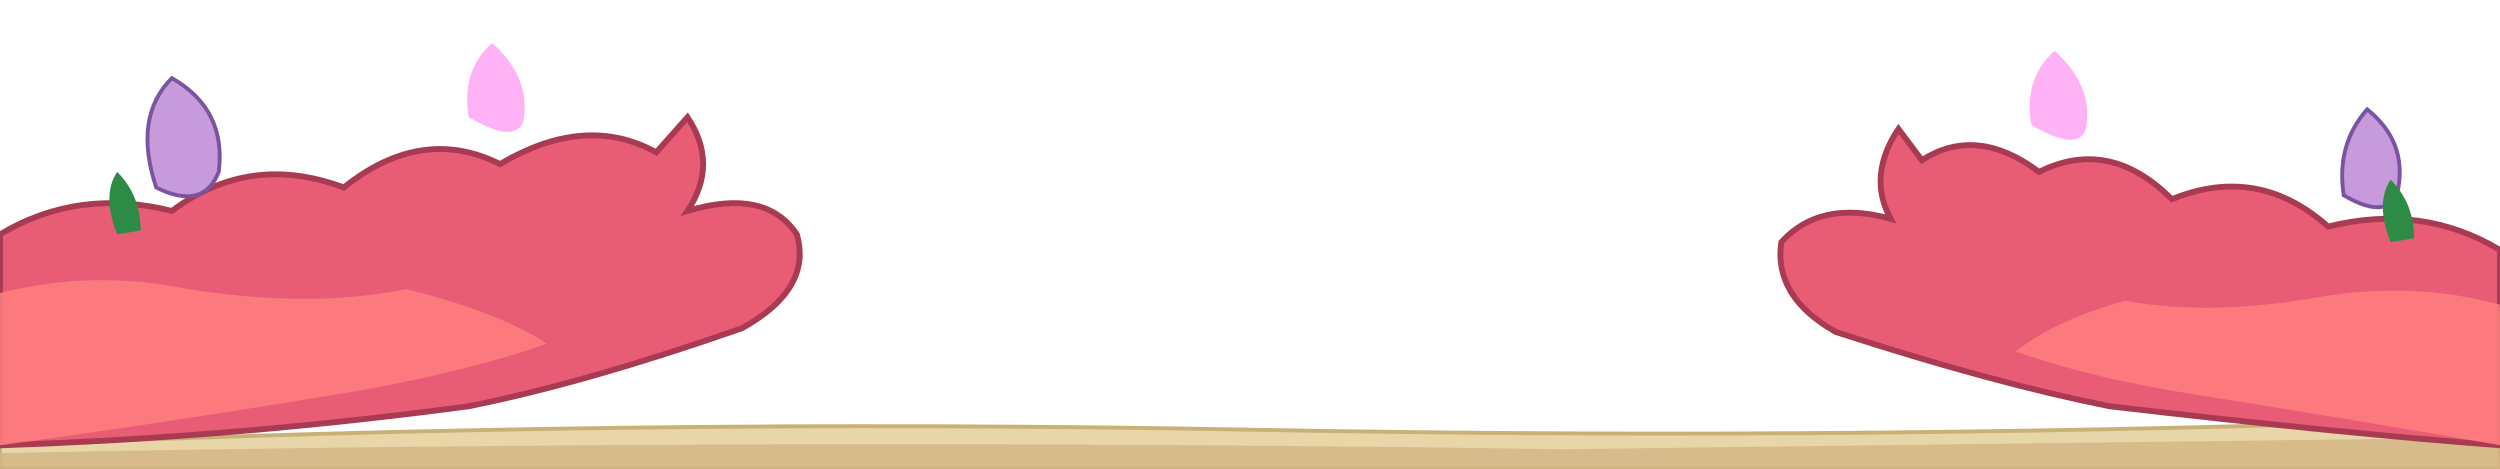
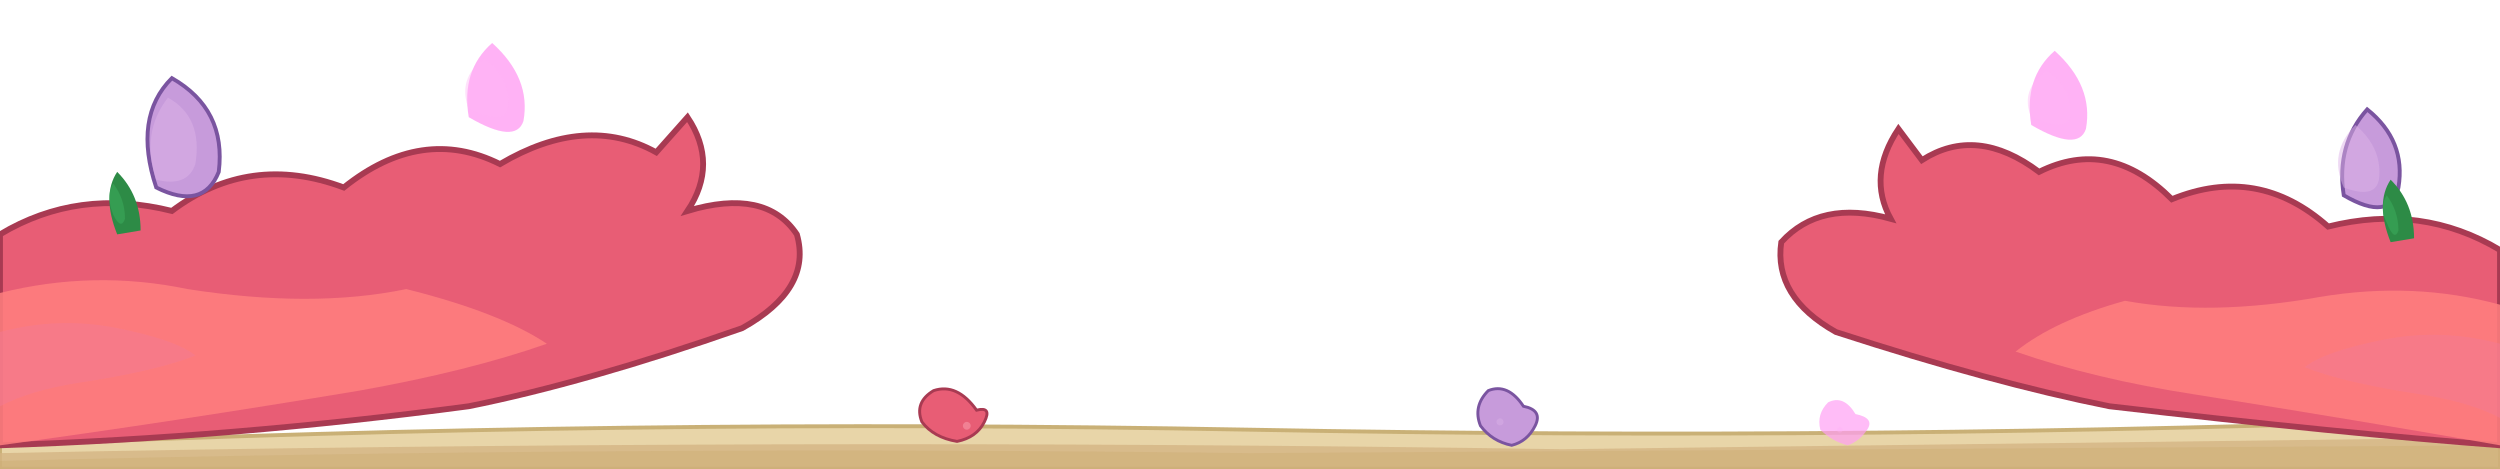
<svg xmlns="http://www.w3.org/2000/svg" viewBox="0 0 1280 240">
  <g id="scene-coral-foreground">
    <path d="M0 228 Q320 214 640 220 Q960 226 1280 214 L1280 240 L0 240 Z" fill="#E8D5A8" stroke="#C9B076" stroke-width="2" />
    <path d="M0 232 Q400 224 800 230 L1280 224 L1280 240 L0 240 Z" fill="#D4B483" opacity="0.8" />
+     <path d="M0 236 Q320 228 640 232 L1280 228 L1280 240 L0 240 Z" fill="#C9A86C" opacity="0.35" />
    <path d="M0 228 L0 120 Q40 96 88 108 Q128 78 176 96 Q216 64 256 84 Q300 58 336 78 L352 60 Q368 84 352 108 Q392 96 408 120 Q416 148 380 168 Q300 196 240 208 Q120 224 0 228 Z" fill="#E85D75" stroke="#A83A52" stroke-width="3" />
    <path d="M0 228 L0 150 Q48 138 96 148 Q160 158 208 148 Q256 160 280 176 Q240 190 184 200 Q88 216 0 228 Z" fill="#FF7F7F" opacity="0.85" />
+     <path d="M0 228 L0 170 Q30 162 60 168 Q90 174 100 182 Q80 190 40 196 Q15 200 0 208 Z" fill="#F27A94" opacity="0.5" />
    <path d="M80 96 Q68 60 88 40 Q116 56 112 88 Q104 108 80 96 Z" fill="#C79BDB" stroke="#7A54A0" stroke-width="2" />
+     <path d="M80 92 Q72 68 86 50 Q104 60 100 84 Q96 96 80 92 Z" fill="#DDB3E8" opacity="0.5" />
    <path d="M240 60 Q236 36 252 22 Q272 40 268 62 Q264 74 240 60 Z" fill="#FF9FF3" opacity="0.8" />
+     <path d="M240 56 Q234 40 248 30 Q262 40 260 56 Q258 64 240 56 Z" fill="#FFB3F5" opacity="0.4" />
    <path d="M1280 228 L1280 128 Q1240 104 1192 116 Q1156 84 1112 102 Q1080 70 1044 88 Q1012 64 984 82 L972 66 Q956 90 968 112 Q932 102 912 124 Q908 152 940 170 Q1020 196 1080 208 Q1200 222 1280 228 Z" fill="#E85D75" stroke="#A83A52" stroke-width="3" />
    <path d="M1280 228 L1280 156 Q1236 144 1188 152 Q1132 162 1088 154 Q1052 164 1032 180 Q1072 194 1124 202 Q1212 216 1280 228 Z" fill="#FF7F7F" opacity="0.85" />
+     <path d="M1280 228 L1280 176 Q1250 168 1220 174 Q1190 180 1180 188 Q1200 196 1240 202 Q1265 206 1280 214 Z" fill="#F27A94" opacity="0.5" />
    <path d="M1200 100 Q1196 74 1212 56 Q1232 72 1228 96 Q1224 114 1200 100 Z" fill="#C79BDB" stroke="#7A54A0" stroke-width="2" />
+     <path d="M1200 96 Q1192 78 1206 64 Q1220 76 1218 92 Q1216 102 1200 96 Z" fill="#DDB3E8" opacity="0.5" />
    <path d="M1040 64 Q1036 40 1052 26 Q1072 44 1068 66 Q1064 78 1040 64 Z" fill="#FF9FF3" opacity="0.8" />
+     <path d="M1040 60 Q1034 46 1048 36 Q1062 46 1060 60 Q1058 68 1040 60 Z" fill="#FFB3F5" opacity="0.4" />
+     <path d="M500 210 Q490 196 478 200 Q468 206 472 216 Q478 224 490 226 Q500 224 504 216 Q508 208 500 210Z" fill="#E85D75" stroke="#A83A52" stroke-width="1.5" />
+     <path d="M780 208 Q772 196 762 200 Q754 208 758 218 Q764 226 774 228 Q782 226 786 218 Q790 210 780 208Z" fill="#C79BDB" stroke="#7A54A0" stroke-width="1.5" />
+     <path d="M950 212 Q944 202 936 206 Q930 212 932 220 Q938 226 946 228 Q952 226 956 220 Q960 214 950 212Z" fill="#FF9FF3" opacity="0.7" />
    <path d="M60 120 Q52 100 60 88 Q72 100 72 118 Z" fill="#2D8B46" />
+     <path d="M58 110 Q54 100 58 94 Q64 102 64 112 Q62 118 58 110Z" fill="#3AA85A" opacity="0.6" />
    <path d="M1224 124 Q1216 104 1224 92 Q1236 104 1236 122 Z" fill="#2D8B46" />
+     <path d="M1222 114 Q1218 106 1222 100 Q1228 108 1228 118 Q1226 124 1222 114Z" fill="#3AA85A" opacity="0.6" />
+     <circle cx="495" cy="218" r="2" fill="#FFB3C1" opacity="0.4" />
+     <circle cx="768" cy="216" r="1.8" fill="#DDB3E8" opacity="0.4" />
+     <circle cx="942" cy="220" r="1.5" fill="#FFB3F5" opacity="0.35" />
  </g>
</svg>
